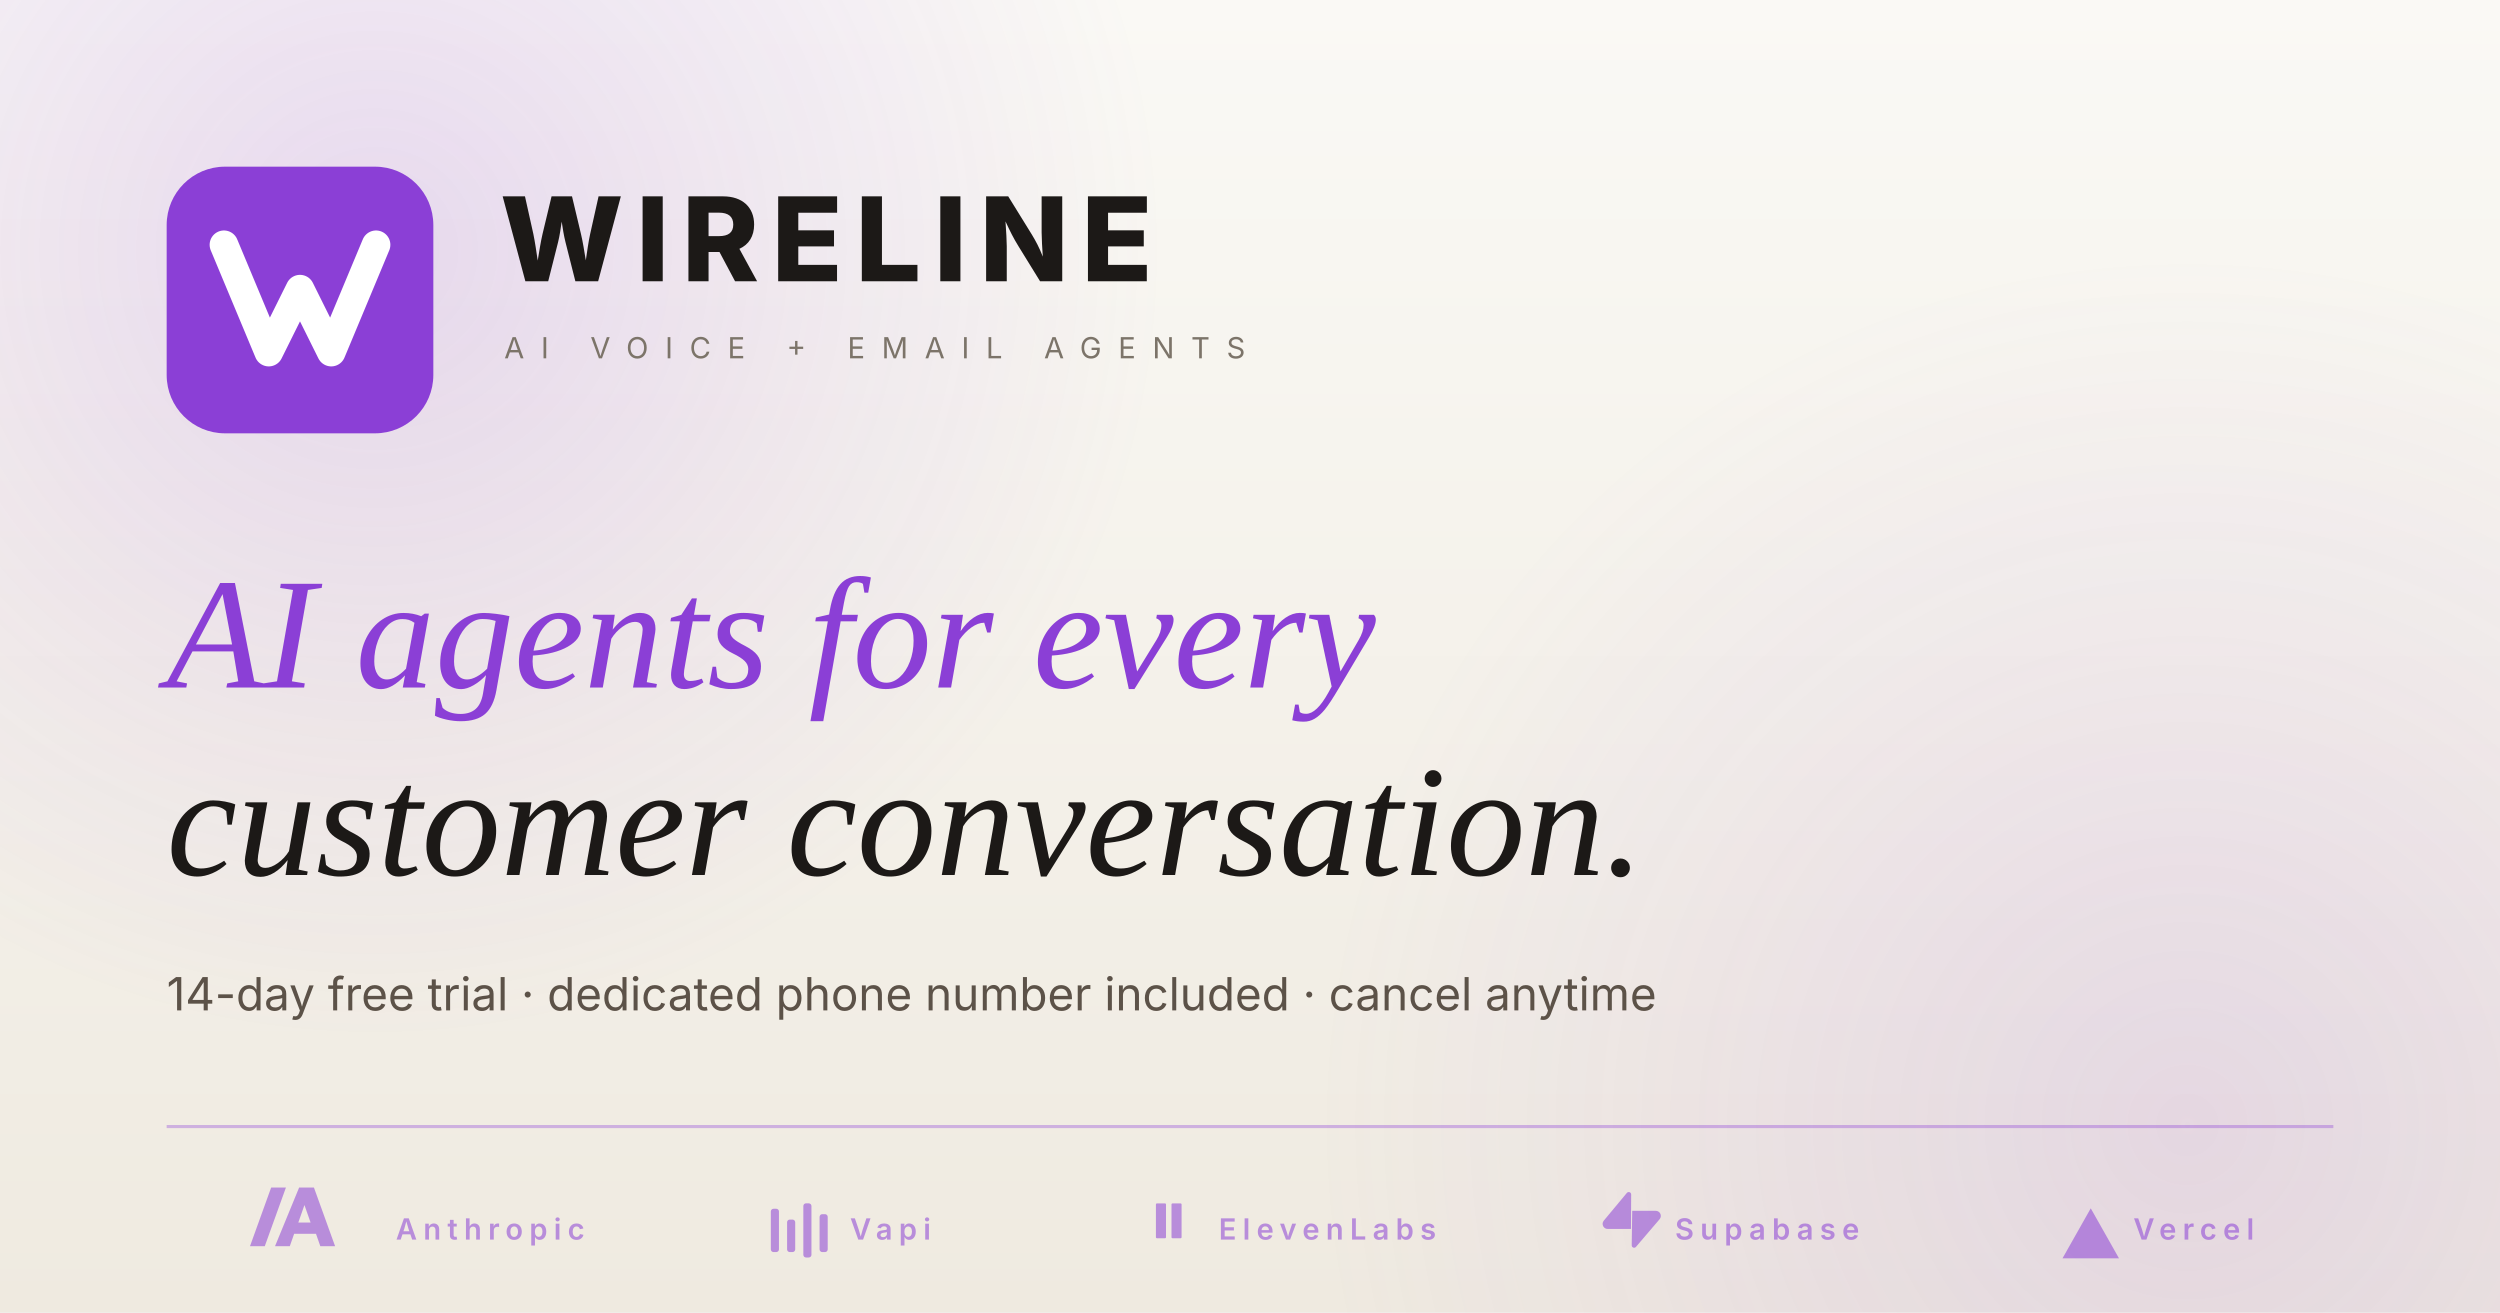
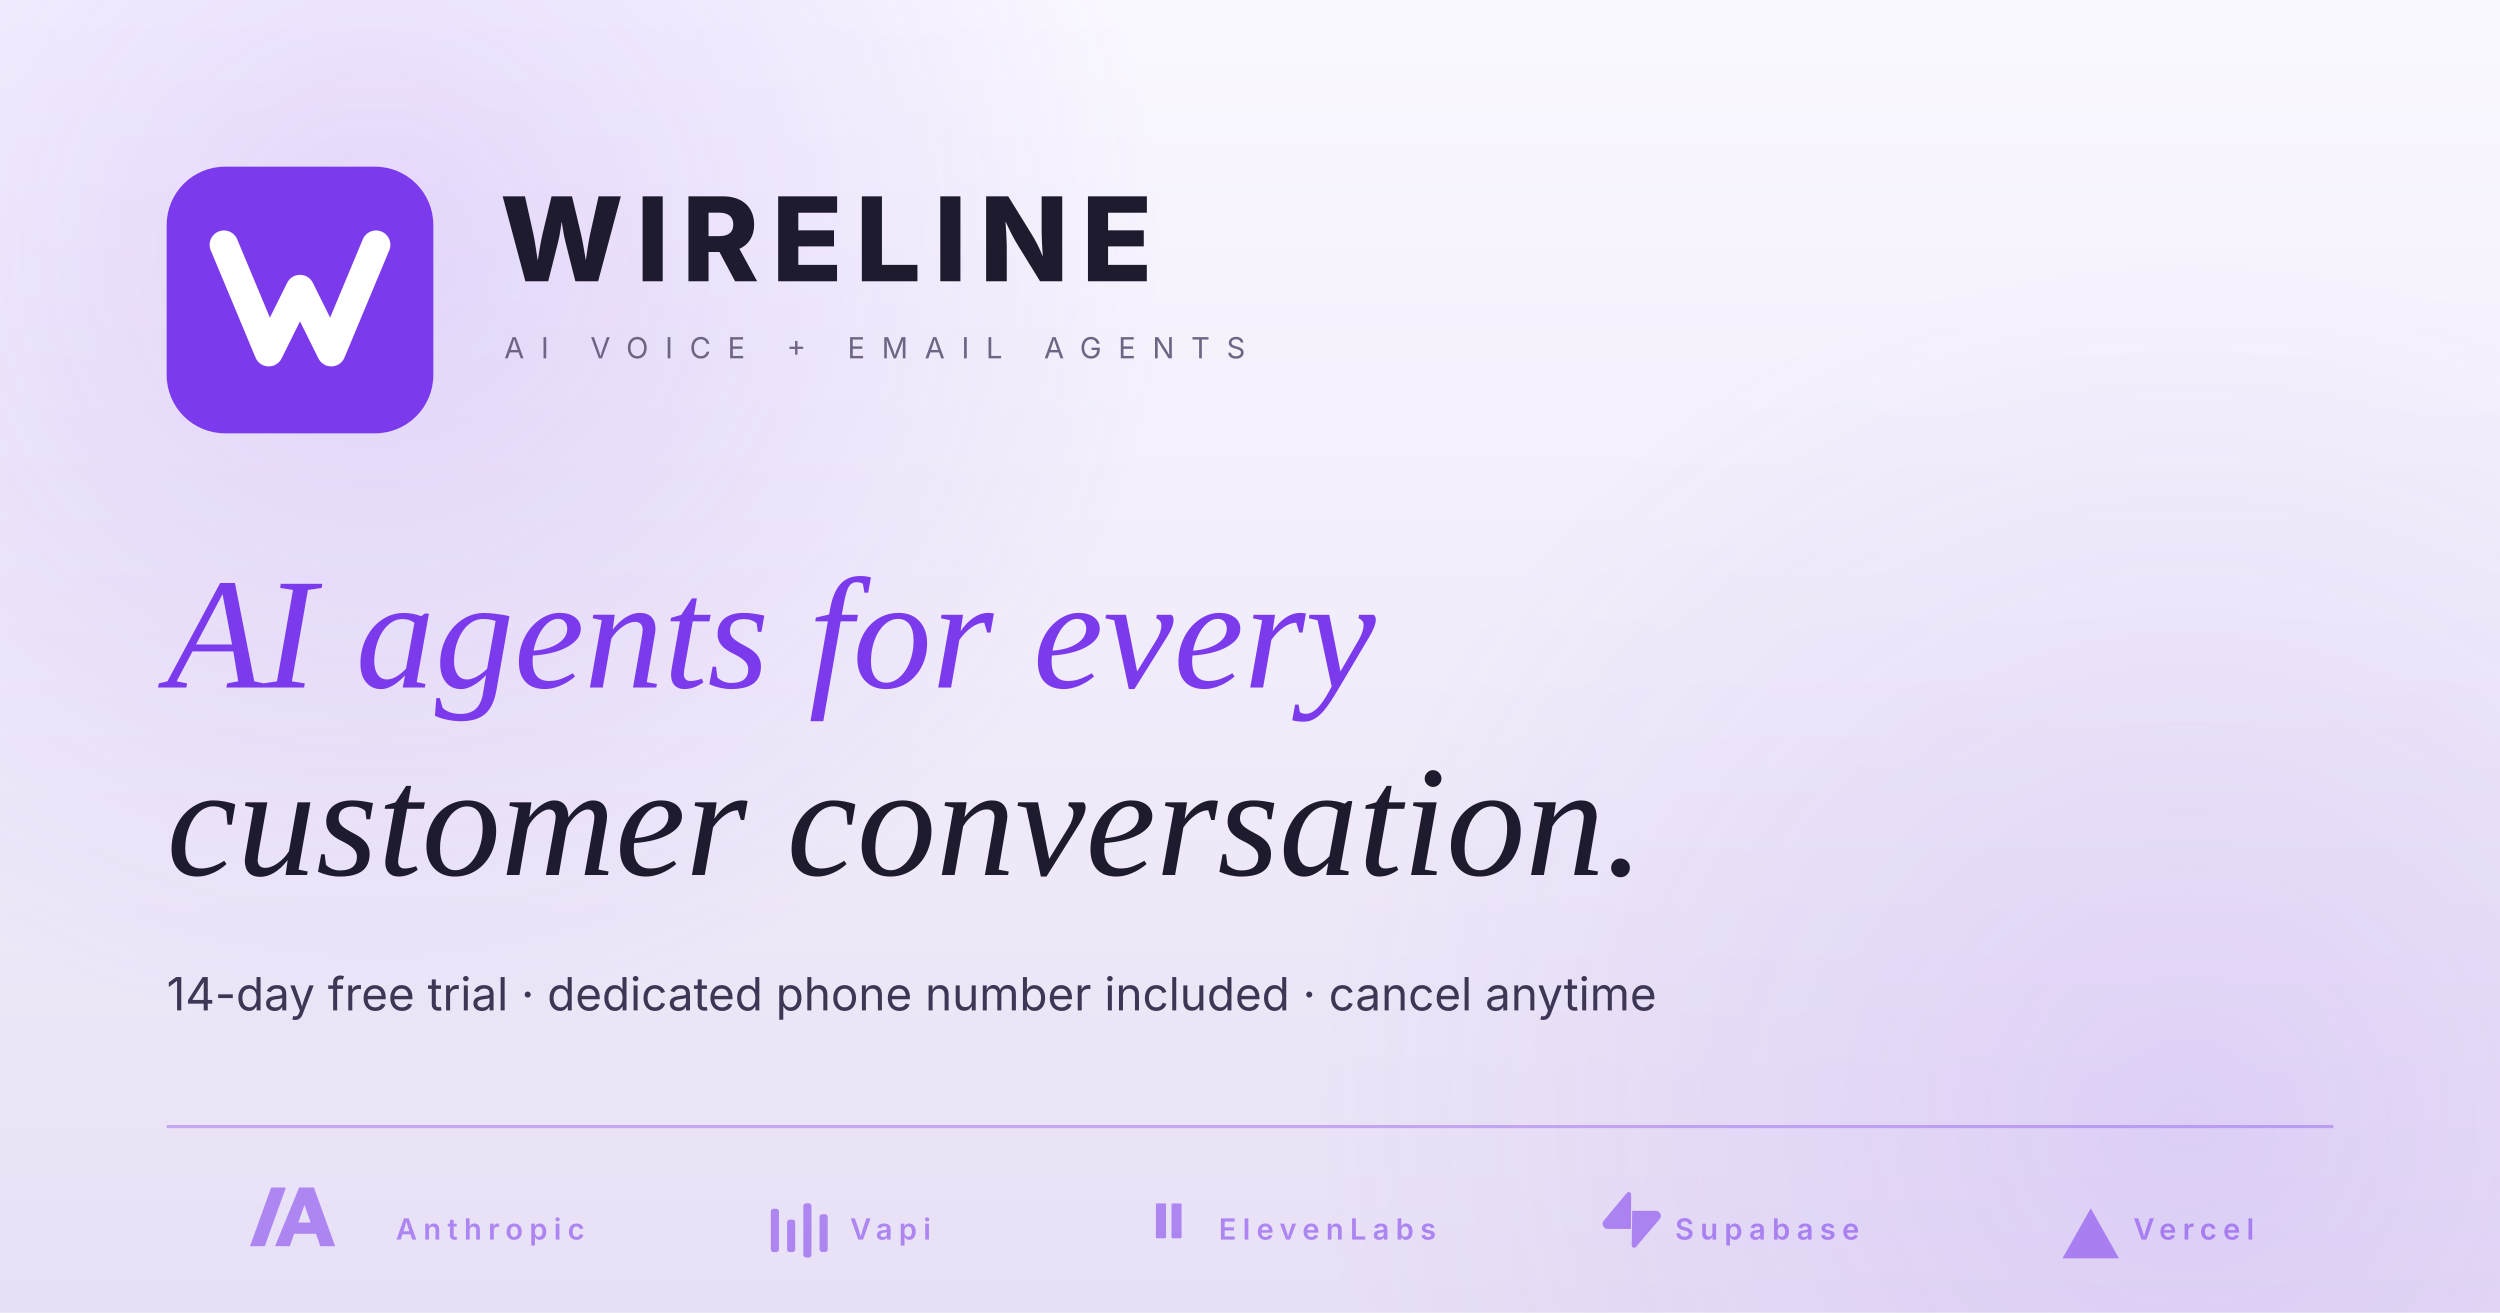
<svg xmlns="http://www.w3.org/2000/svg" width="1200" height="630" viewBox="0 0 1200 630">
  <defs>
    <linearGradient id="bg" x1="0" y1="0" x2="0" y2="630" gradientUnits="userSpaceOnUse">
-       <stop offset="0%" stop-color="#FAF9F5" />
-       <stop offset="100%" stop-color="#EFEAE0" />
+       <stop offset="0%" stop-color="#FAF8FF" />
+       <stop offset="100%" stop-color="#E8E0F5" />
    </linearGradient>
    <radialGradient id="glow1" cx="180" cy="120" r="380" gradientUnits="userSpaceOnUse">
-       <stop offset="0%" stop-color="#8B3FD6" stop-opacity="0.16" />
-       <stop offset="100%" stop-color="#8B3FD6" stop-opacity="0" />
+       <stop offset="0%" stop-color="#7C3AED" stop-opacity="0.16" />
+       <stop offset="100%" stop-color="#7C3AED" stop-opacity="0" />
    </radialGradient>
    <radialGradient id="glow2" cx="1050" cy="540" r="420" gradientUnits="userSpaceOnUse">
-       <stop offset="0%" stop-color="#8B3FD6" stop-opacity="0.12" />
-       <stop offset="100%" stop-color="#8B3FD6" stop-opacity="0" />
+       <stop offset="0%" stop-color="#7C3AED" stop-opacity="0.12" />
+       <stop offset="100%" stop-color="#7C3AED" stop-opacity="0" />
    </radialGradient>
  </defs>
  <rect width="1200" height="630" fill="url(#bg)" />
  <rect width="1200" height="630" fill="url(#glow1)" />
  <rect width="1200" height="630" fill="url(#glow2)" />
  <g transform="translate(80,80)">
-     <rect width="128" height="128" rx="28" fill="#8B3FD6" />
+     <rect width="128" height="128" rx="28" fill="#7C3AED" />
    <path d="M 27.5 37.5 L 49 89 L 64 58.8 L 79 89 L 100.5 37.5" fill="none" stroke="#FFFFFF" stroke-width="13.75" stroke-linecap="round" stroke-linejoin="round" />
  </g>
-   <text x="240" y="135" fill="#1C1917" font-family="Inter, system-ui, sans-serif" font-weight="800" font-size="56" letter-spacing="6">WIRELINE</text>
-   <text x="242" y="172" fill="#7C7469" font-family="Inter, system-ui, sans-serif" font-size="14" letter-spacing="8">AI VOICE + EMAIL AGENTS</text>
-   <text x="80" y="330" fill="#8B3FD6" font-family="Georgia, 'Times New Roman', serif" font-style="italic" font-size="76" font-weight="400">AI agents for every</text>
-   <text x="80" y="420" fill="#1C1917" font-family="Georgia, 'Times New Roman', serif" font-style="italic" font-size="76" font-weight="400">customer conversation.</text>
-   <text x="80" y="485" fill="#5C5248" font-family="Inter, system-ui, sans-serif" font-size="22">14-day free trial · dedicated phone number included · cancel anytime</text>
-   <rect x="80" y="540" width="1040" height="1.5" fill="#8B3FD6" opacity="0.35" />
-   <g fill="#8B3FD6" opacity="0.55">
+   <text x="240" y="135" fill="#1E1B2E" font-family="Inter, system-ui, sans-serif" font-weight="800" font-size="56" letter-spacing="6">WIRELINE</text>
+   <text x="242" y="172" fill="#6E6584" font-family="Inter, system-ui, sans-serif" font-size="14" letter-spacing="8">AI VOICE + EMAIL AGENTS</text>
+   <text x="80" y="330" fill="#7C3AED" font-family="Georgia, 'Times New Roman', serif" font-style="italic" font-size="76" font-weight="400">AI agents for every</text>
+   <text x="80" y="420" fill="#1E1B2E" font-family="Georgia, 'Times New Roman', serif" font-style="italic" font-size="76" font-weight="400">customer conversation.</text>
+   <text x="80" y="485" fill="#3D3654" font-family="Inter, system-ui, sans-serif" font-size="22">14-day free trial · dedicated phone number included · cancel anytime</text>
+   <rect x="80" y="540" width="1040" height="1.5" fill="#7C3AED" opacity="0.35" />
+   <g fill="#7C3AED" opacity="0.55">
    <g transform="translate(120, 570) scale(0.16)">
      <path d="M147.42 0h44.34l63.5 176h-44.34l-12.99-37.07h-65.5L119.43 176H75.09Zm-2.49 105.07h36.81l-18.4-52.45ZM0 176 63.5 0h44.34l-63.5 176Z" />
    </g>
    <text x="190" y="595" font-family="Inter, system-ui, sans-serif" font-size="14" font-weight="600" letter-spacing="3">Anthropic</text>
    <g transform="translate(370, 575) scale(1.3)">
      <rect x="0" y="4" width="3" height="16" rx="1" />
      <rect x="6" y="8" width="3" height="12" rx="1" />
      <rect x="12" y="2" width="3" height="20" rx="1" />
      <rect x="18" y="6" width="3" height="14" rx="1" />
    </g>
    <text x="408" y="595" font-family="Inter, system-ui, sans-serif" font-size="14" font-weight="600" letter-spacing="3">Vapi</text>
    <g transform="translate(550, 575) scale(0.22)">
      <rect x="22" y="12" width="22" height="76" rx="2" />
      <rect x="56" y="12" width="22" height="76" rx="2" />
    </g>
    <text x="585" y="595" font-family="Inter, system-ui, sans-serif" font-size="14" font-weight="600" letter-spacing="3">ElevenLabs</text>
    <g transform="translate(770, 572) scale(0.24)">
      <path d="M63.7 110.3c-2.8 3.6-8.7 1.6-8.6-3l1-69h47c8.6 0 13.3 9.8 8 16.5l-47.4 55.5Z" />
      <path d="M45.3 2.6c2.9-3.6 8.7-1.6 8.7 3l-.4 69H7.1c-8.5 0-13.3-9.8-8-16.5L45.3 2.6Z" />
    </g>
    <text x="804" y="595" font-family="Inter, system-ui, sans-serif" font-size="14" font-weight="600" letter-spacing="3">Supabase</text>
    <g transform="translate(990, 580) scale(0.12)">
      <path d="M113 0 226 200H0Z" />
    </g>
    <text x="1024" y="595" font-family="Inter, system-ui, sans-serif" font-size="14" font-weight="600" letter-spacing="3">Vercel</text>
  </g>
</svg>
